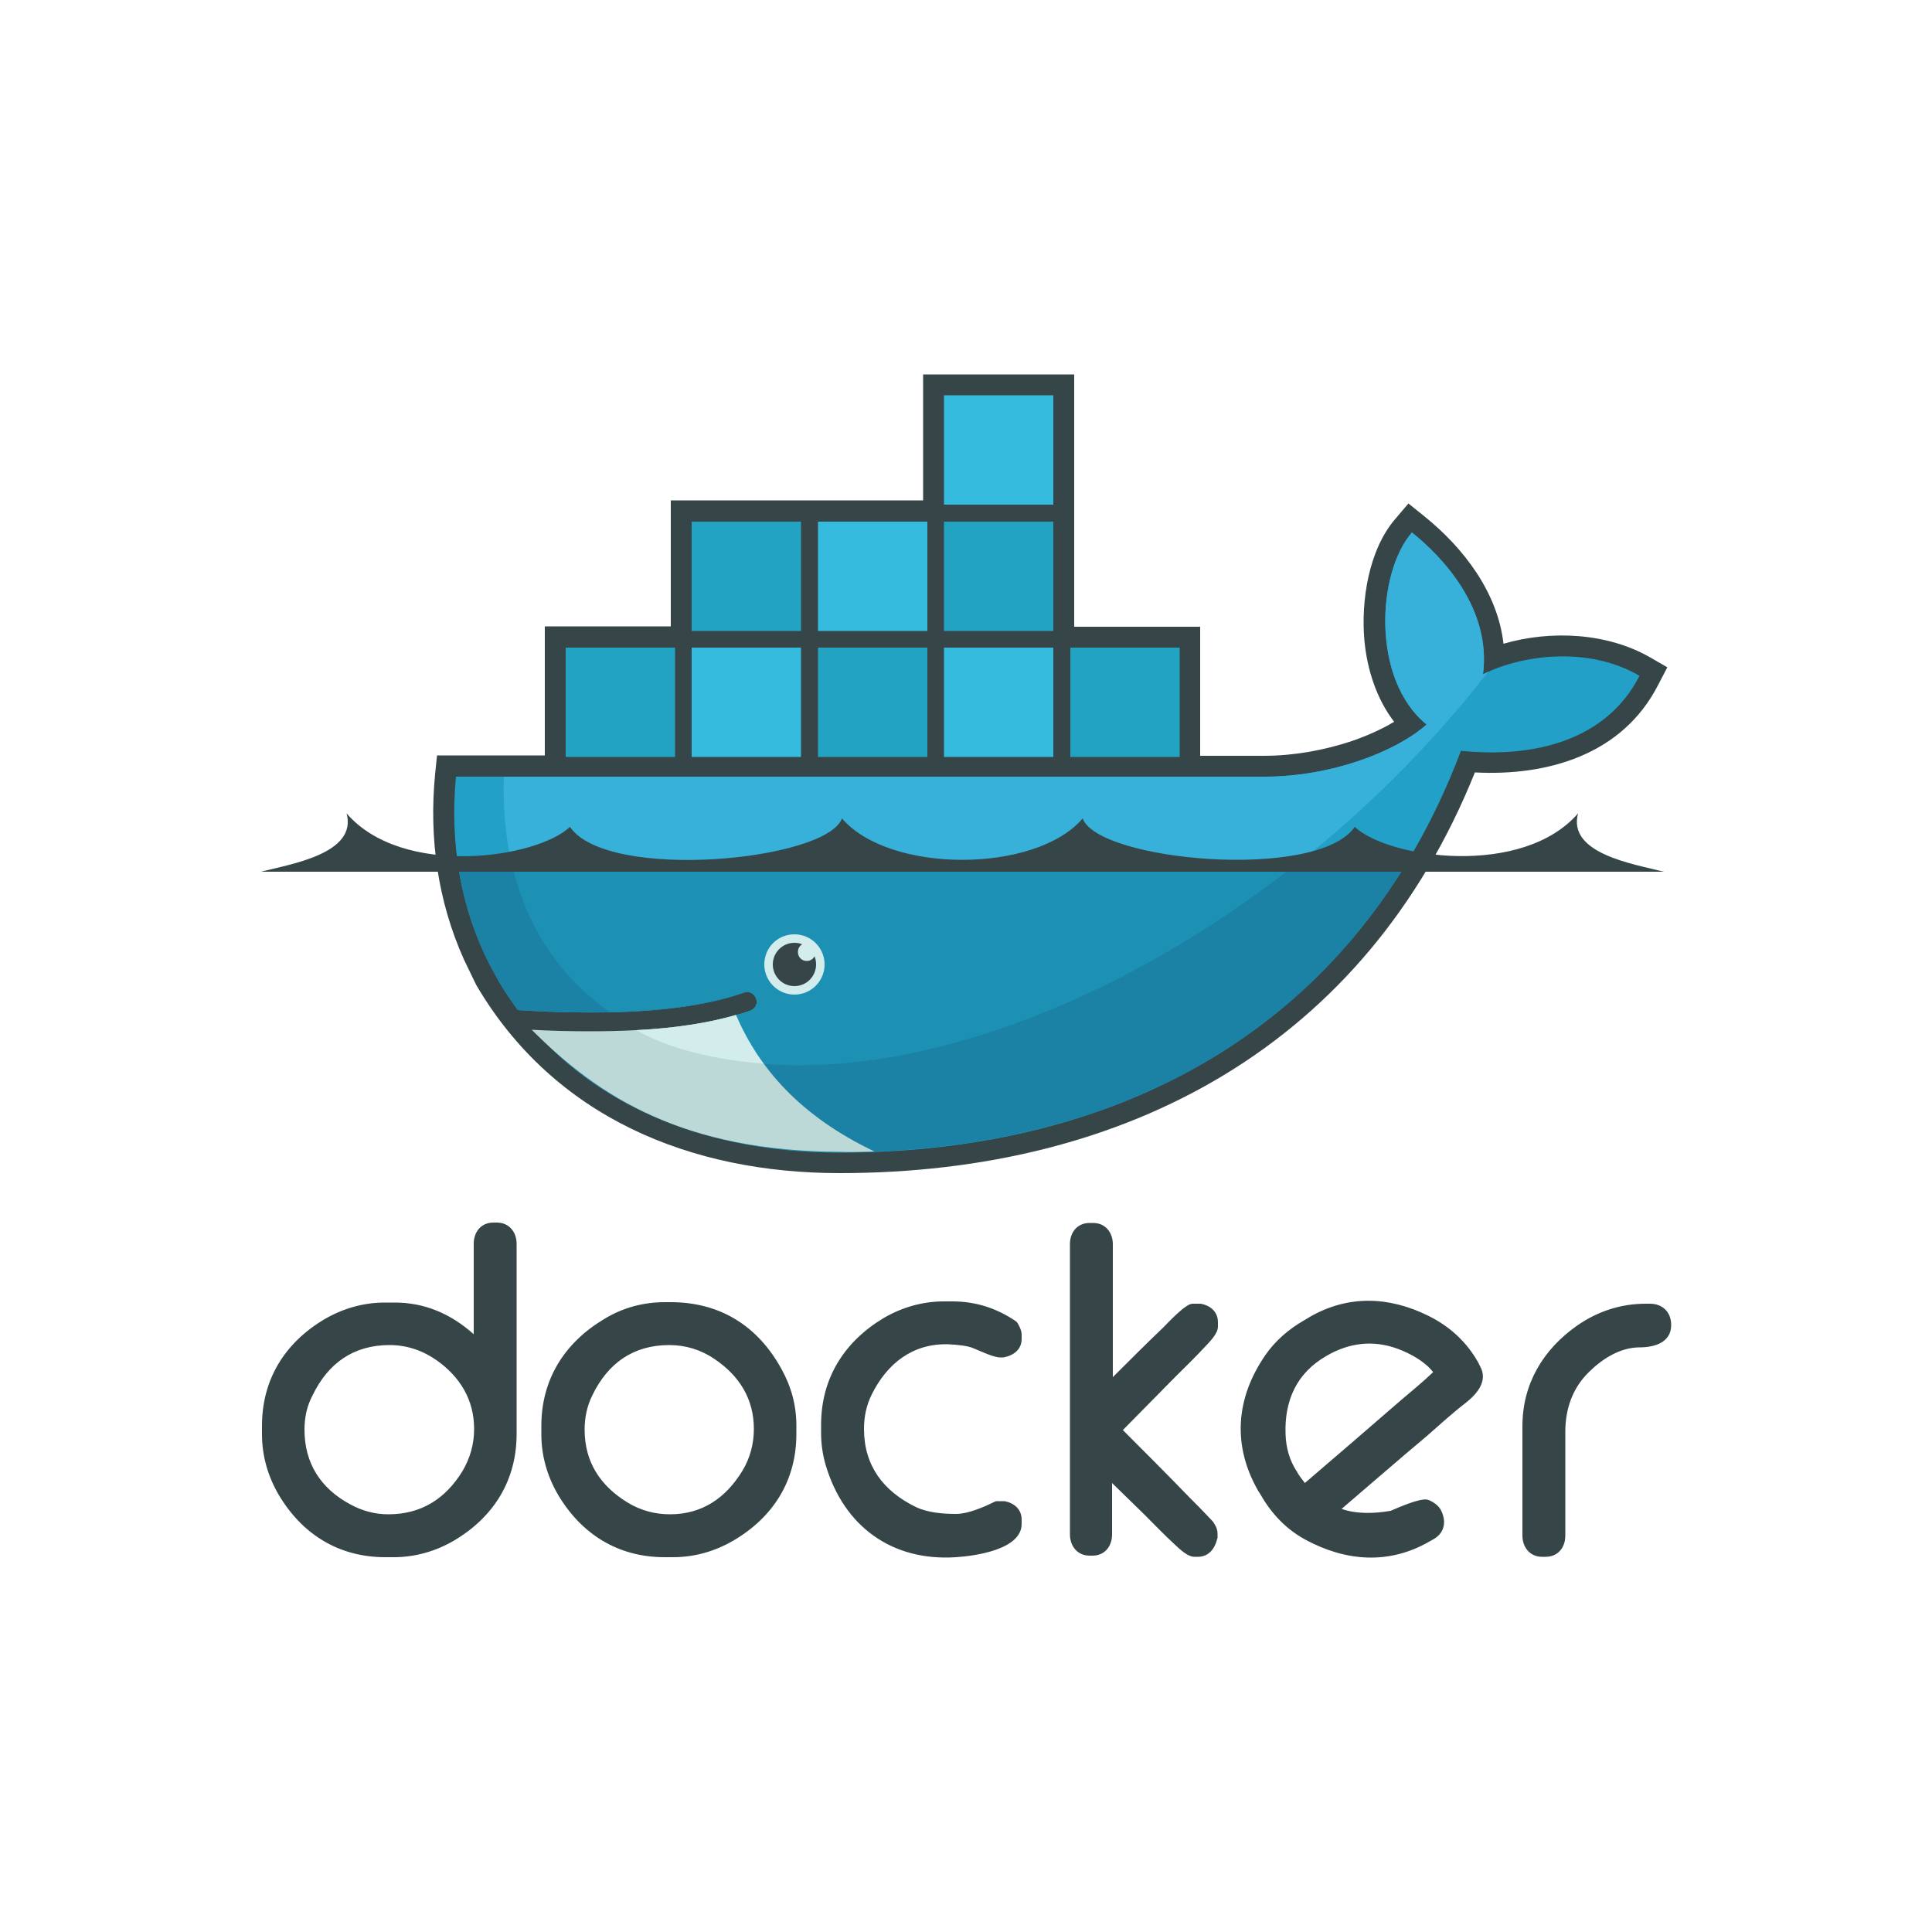
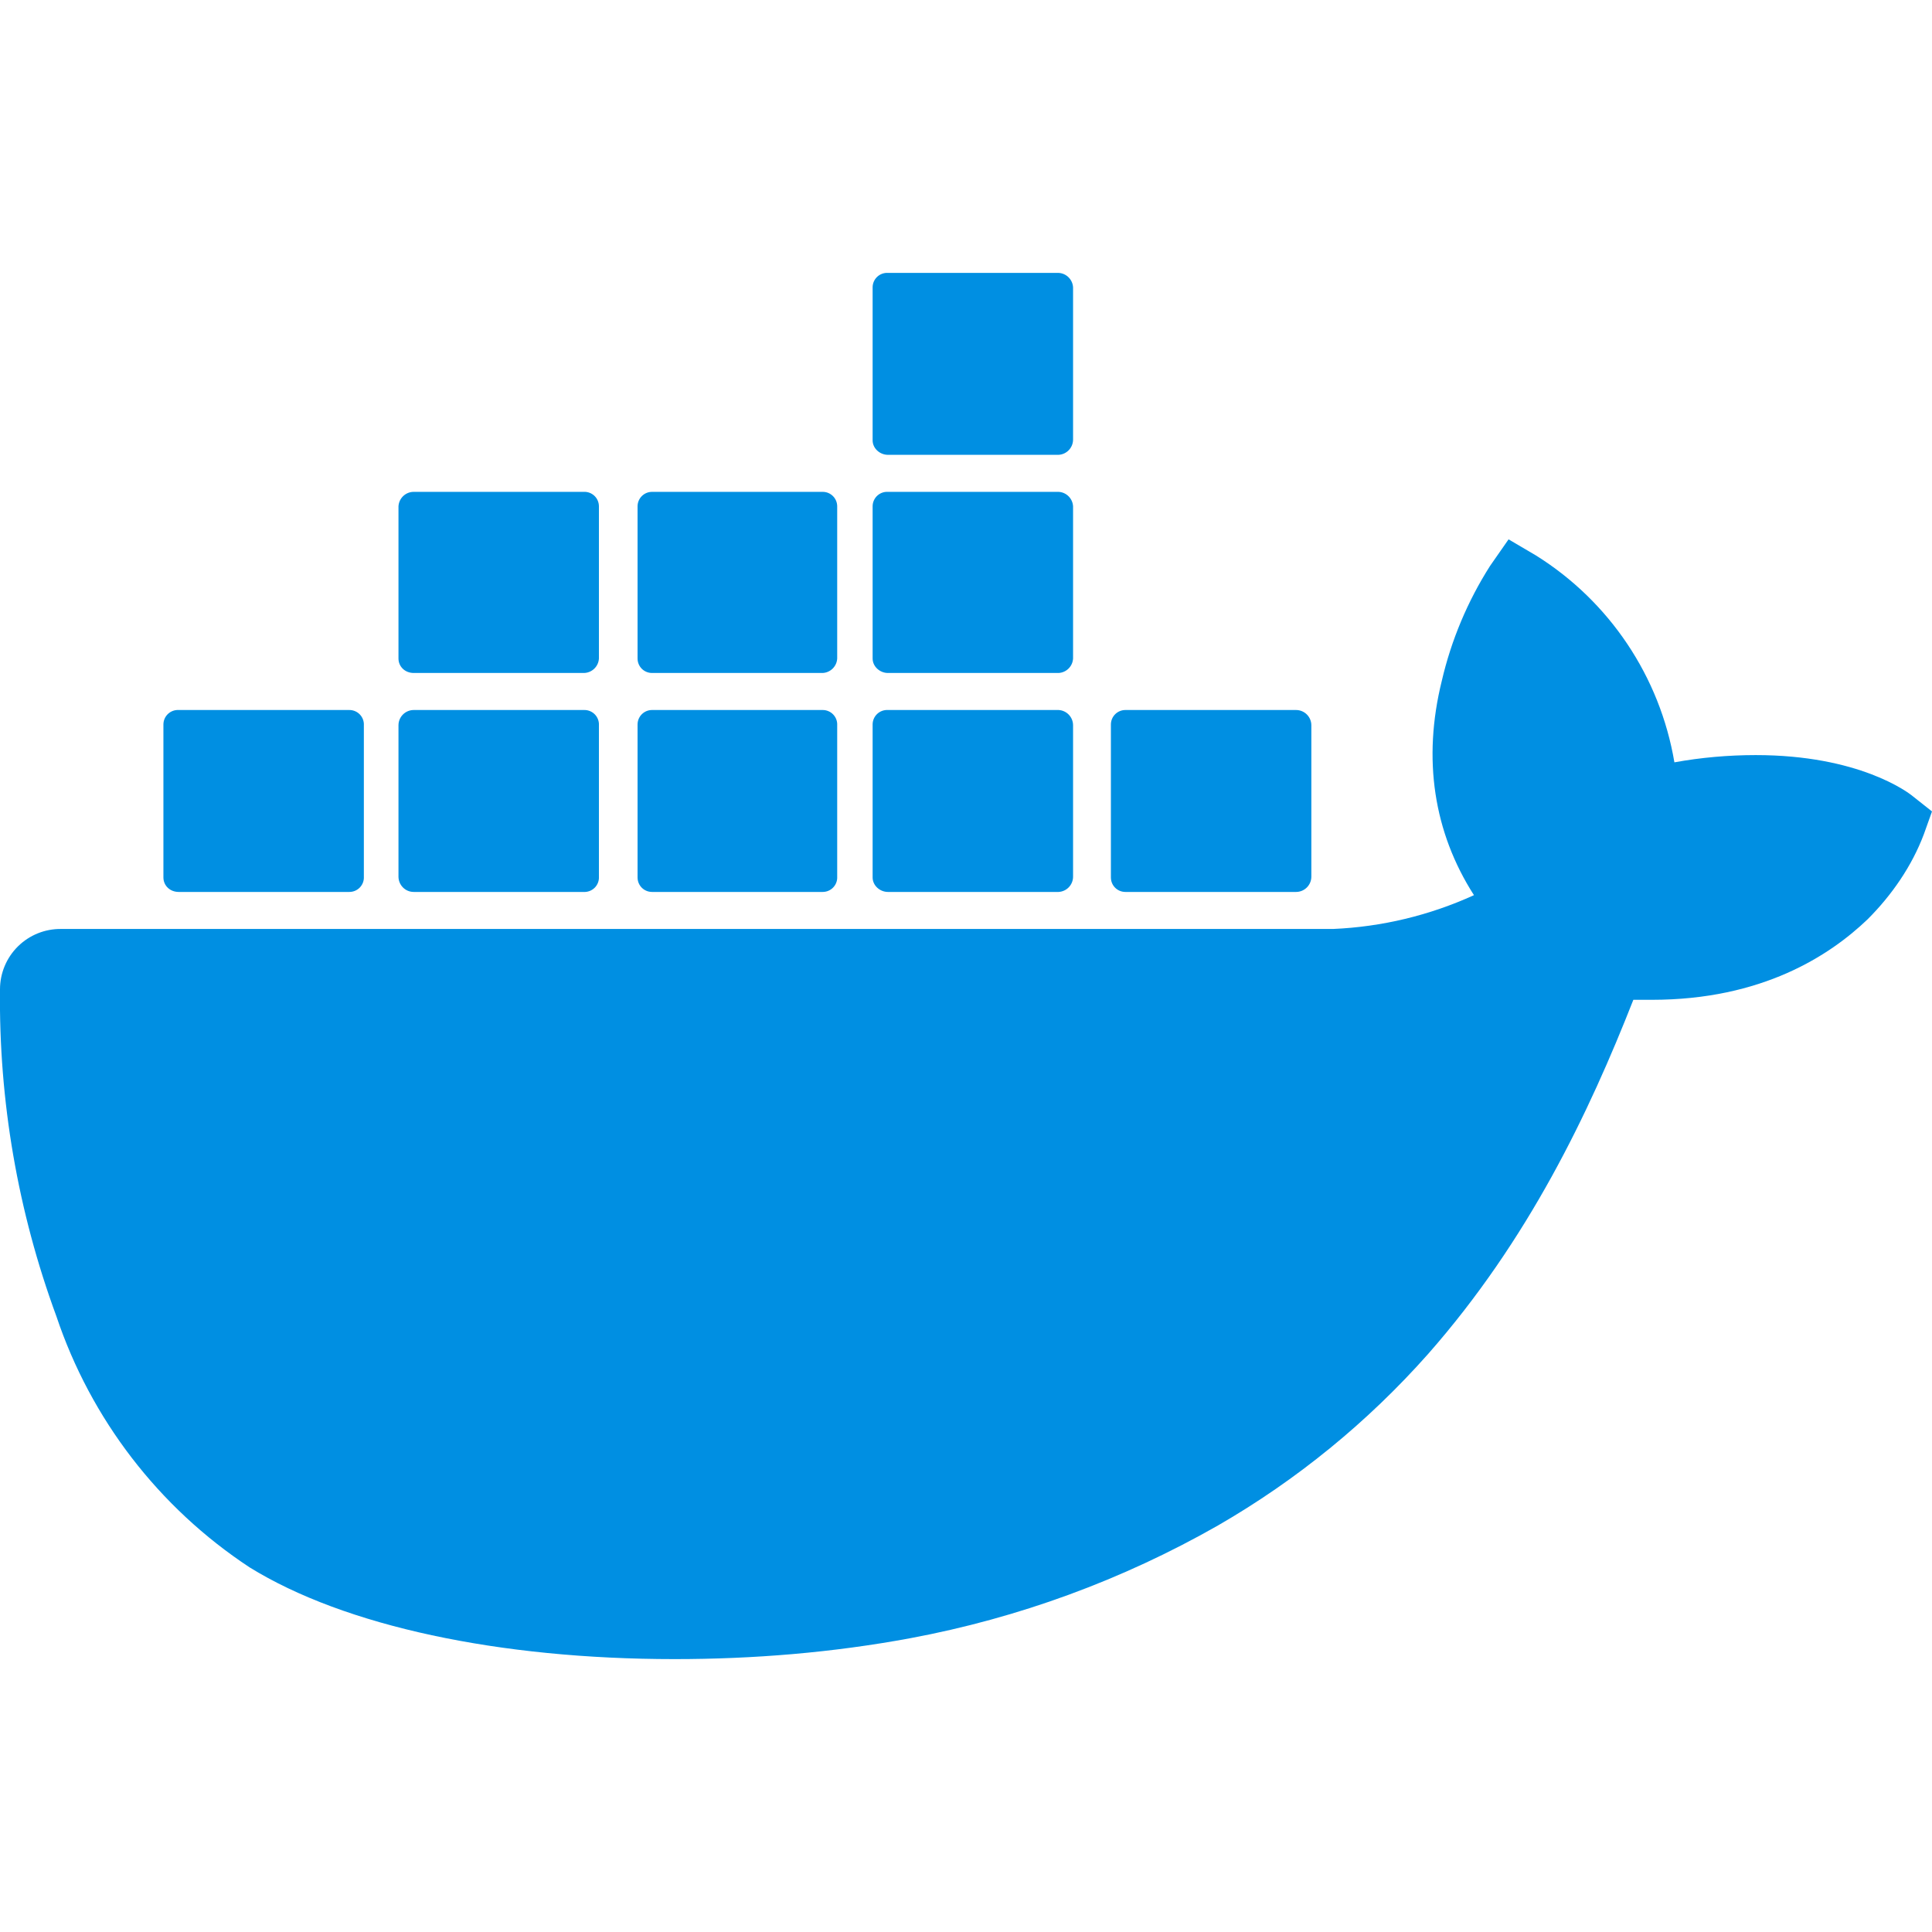
- <svg xmlns="http://www.w3.org/2000/svg" version="1.1" id="Layer_1" x="0px" y="0px" viewBox="0 0 500 500" style="enable-background:new 0 0 500 500;" xml:space="preserve">
-   <style type="text/css">
- 	.st0{fill:#364548;}
- 	.st1{fill:#22A0C8;}
- 	.st2{fill:#37B1D9;}
- 	.st3{fill:#1B81A5;}
- 	.st4{fill:#1D91B4;}
- 	.st5{fill:#23A3C2;}
- 	.st6{fill:#34BBDE;}
- 	.st7{fill:#D3ECEC;}
- 	.st8{fill:#BDD9D7;}
- </style>
-   <g id="XMLID_1_">
-     <path id="XMLID_12_" class="st0" d="M122.6,345.3v-23.4c0-3.1,1.9-5.5,5.1-5.5h0.9c3.2,0,5.1,2.5,5.1,5.5v49.2   c0,12-5.9,21.5-16.2,27.6c-4.8,2.8-10.1,4.3-15.6,4.3h-2.2c-12,0-21.5-5.9-27.6-16.2c-2.8-4.8-4.3-10.1-4.3-15.6v-2.2   c0-12,5.9-21.5,16.2-27.6c4.8-2.8,10.1-4.3,15.6-4.3h2.2C109.9,337,116.8,340.1,122.6,345.3z M78.8,370c0,8.7,4.2,15.2,11.8,19.3   c3.1,1.7,6.4,2.6,9.9,2.6c8.5,0,14.8-4,19.2-11.2c2-3.4,3-7,3-10.9c0-7.5-3.6-13.4-9.6-17.7c-3.7-2.6-7.8-4-12.3-4   c-9.3,0-15.9,4.7-19.9,13C79.4,363.9,78.8,366.9,78.8,370z M172.1,337h1.5c12.8,0,22.6,6.2,28.7,17.4c2.5,4.5,3.8,9.4,3.8,14.5v2.2   c0,12-5.9,21.5-16.3,27.6c-4.8,2.8-10.1,4.3-15.6,4.3h-2.2c-12,0-21.5-5.9-27.6-16.2c-2.8-4.8-4.3-10.1-4.3-15.6v-2.2   c0-12,6-21.5,16.2-27.6C161.2,338.4,166.5,337,172.1,337z M151.3,370c0,8.4,4.1,14.6,11.2,18.9c3.3,2,7,3,10.9,3   c8.3,0,14.4-4.2,18.7-11.2c2-3.3,3-7,3-10.9c0-7.8-3.8-13.8-10.2-18.1c-3.5-2.4-7.5-3.6-11.7-3.6c-9.3,0-15.9,4.7-19.9,13   C151.9,363.9,151.3,366.9,151.3,370z M252.1,349c-1.7-0.8-4.8-1-6.6-1.1c-9.2-0.3-15.9,4.9-19.9,13c-1.4,2.8-2,5.8-2,8.9   c0,9.5,5,16.1,13.4,20.2c3.1,1.5,7.1,1.8,10.5,1.8c3,0,7.2-1.8,9.8-3.1l0.5-0.2h2l0.2,0c2.5,0.5,4.4,2.1,4.4,4.8v1.1   c0,6.7-12.3,8.3-17,8.6c-16.6,1.1-29-8-33.7-23.8c-0.8-2.7-1.2-5.5-1.2-8.3v-2.2c0-12,6-21.5,16.2-27.6c4.8-2.8,10.1-4.3,15.6-4.3   h2.2c5.9,0,11.3,1.7,16.2,5l0.4,0.3l0.3,0.4c0.5,0.9,1,1.9,1,2.9v1.1c0,2.8-2.1,4.3-4.7,4.8l-0.2,0H259   C257.3,351.4,253.6,349.6,252.1,349z M288,356.4c4.3-4.3,8.6-8.6,13-12.8c1.2-1.2,5.8-6.2,7.6-6.2h2l0.2,0c2.5,0.5,4.4,2.1,4.4,4.8   v1.1c0,1.9-2.2,4-3.4,5.3c-2.5,2.7-5.2,5.3-7.8,7.9l-13.4,13.6c5.8,5.8,11.5,11.5,17.2,17.4c1.6,1.6,3.2,3.2,4.7,4.8   c0.5,0.6,1.4,1.3,1.8,2.1c0.5,0.8,0.8,1.6,0.8,2.5v1.1l-0.1,0.3c-0.6,2.5-2.2,4.6-5,4.6h-0.9c-1.8,0-3.9-2.1-5.2-3.3   c-2.6-2.4-5.1-5-7.6-7.5l-8.5-8.3v13.3c0,3.1-1.9,5.5-5.1,5.5H282c-3.2,0-5.1-2.5-5.1-5.5v-75.1c0-3.1,1.9-5.5,5.1-5.5h0.9   c3.2,0,5.1,2.5,5.1,5.5V356.4z M425.9,337.4h1.1c3.3,0,5.5,2.2,5.5,5.5c0,4.6-4.4,5.8-8.2,5.8c-5,0-9.7,3-13.1,6.4   c-4.3,4.2-6.1,9.6-6.1,15.5v26.8c0,3.1-1.9,5.5-5.1,5.5h-0.9c-3.2,0-5.1-2.5-5.1-5.5v-28.3c0-10.9,5.3-19.8,14.1-26   C413.4,339.4,419.4,337.4,425.9,337.4z M347.2,390.5c4,1.4,8.6,1.2,12.7,0.5c2.1-0.9,7.5-3.3,9.5-2.9l0.3,0.1l0.3,0.1   c1.2,0.6,2.4,1.4,3,2.7c1.4,2.9,0.8,5.8-2.1,7.4l-0.9,0.5c-10.5,6.1-21.7,5.2-32.1-0.4c-5-2.7-8.8-6.7-11.6-11.6l-0.7-1.1   c-6.7-11.7-5.8-23.9,1.8-35c2.6-3.8,6.1-6.8,10.1-9.1l1.5-0.9c9.9-5.7,20.5-5.3,30.6-0.3c5.5,2.7,9.9,6.7,12.9,12l0.5,1   c2.2,3.8-0.7,7.2-3.6,9.5c-3.4,2.6-6.9,5.8-10.2,8.7C361.9,377.8,354.6,384.2,347.2,390.5z M337.7,383.8c8.2-7,16.4-14.1,24.6-21.2   c2.8-2.4,5.9-4.9,8.6-7.5c-2.2-2.8-5.9-4.8-9.1-6c-6.4-2.4-12.7-1.6-18.5,1.8c-7.7,4.4-10.9,11.5-10.6,20.2c0.1,3.5,1,6.8,2.9,9.7   C336.2,381.9,337,382.9,337.7,383.8z" />
-     <path id="XMLID_13_" class="st0" d="M278,162.2h32.6v33.4h16.5c7.6,0,15.5-1.4,22.7-3.8c3.5-1.2,7.5-2.9,11-5   c-4.6-6-7-13.6-7.7-21.1c-0.9-10.2,1.1-23.4,8-31.4l3.4-4l4.1,3.3c10.3,8.3,19,19.8,20.5,33c12.4-3.6,26.9-2.8,37.9,3.5l4.5,2.6   l-2.4,4.6c-9.2,18-28.6,23.6-47.4,22.6c-28.3,70.4-89.8,103.7-164.4,103.7c-38.5,0-73.9-14.4-94-48.6l-0.3-0.6l-2.9-6   c-6.8-15.1-9.1-31.5-7.5-48l0.5-4.9h27.9v-33.4h32.6v-32.6h65.3V96.9H278V162.2" />
-     <path id="XMLID_14_" class="st1" d="M383.8,174.5c2.2-17-10.5-30.4-18.4-36.7c-9.1,10.5-10.5,38.1,3.8,49.7   c-8,7.1-24.8,13.5-41.9,13.5H118c-1.7,17.9,1.5,34.5,8.7,48.6l2.4,4.4c1.5,2.6,3.2,5,4.9,7.4h0c8.6,0.6,16.5,0.7,23.8,0.6h0   c14.3-0.3,25.9-2,34.7-5.1c1.3-0.5,2.7,0.2,3.2,1.6c0.5,1.3-0.2,2.7-1.6,3.2c-1.2,0.4-2.4,0.8-3.7,1.1l0,0c-6.9,2-14.4,3.3-24,3.9   c0.6,0-0.6,0.1-0.6,0.1c-0.3,0-0.7,0.1-1.1,0.1c-3.8,0.2-7.9,0.3-12,0.3c-4.6,0-9.1-0.1-14.1-0.3l-0.1,0.1   c17.4,19.6,44.7,31.3,78.8,31.3c72.3,0,133.6-32.1,160.8-104c19.3,2,37.8-2.9,46.2-19.4C411,167.1,393.7,169.5,383.8,174.5" />
-     <path id="XMLID_15_" class="st2" d="M383.8,174.5c2.2-17-10.5-30.4-18.4-36.7c-9.1,10.5-10.5,38.1,3.8,49.7   c-8,7.1-24.8,13.5-41.9,13.5H130.4c-0.9,27.5,9.3,48.3,27.4,60.9h0c14.3-0.3,25.9-2,34.7-5.1c1.3-0.5,2.7,0.2,3.2,1.6   c0.5,1.3-0.2,2.7-1.6,3.2c-1.2,0.4-2.4,0.8-3.7,1.1l0,0c-6.9,2-15,3.5-24.6,4.1l-0.2-0.2c24.6,12.6,60.3,12.6,101.2-3.1   c45.9-17.6,88.5-51.2,118.3-89.6C384.7,174.1,384.2,174.3,383.8,174.5" />
-     <path id="XMLID_16_" class="st3" d="M118.4,222.8c1.3,9.6,4.1,18.6,8.3,26.8l2.4,4.4c1.5,2.6,3.2,5,4.9,7.4   c8.6,0.6,16.5,0.7,23.8,0.6c14.3-0.3,25.9-2,34.7-5.1c1.3-0.5,2.7,0.2,3.2,1.6c0.5,1.3-0.2,2.7-1.6,3.2c-1.2,0.4-2.4,0.8-3.7,1.1   l0,0c-6.9,2-15,3.4-24.6,4c-0.3,0-0.9,0-1.2,0c-3.8,0.2-7.8,0.3-12,0.3c-4.6,0-9.2-0.1-14.2-0.3c17.4,19.6,44.9,31.4,79,31.4   c61.9,0,115.8-23.5,147-75.4H118.4" />
-     <path id="XMLID_17_" class="st4" d="M132.3,222.8c3.7,16.9,12.6,30.1,25.5,39.1c14.3-0.3,25.9-2,34.7-5.1c1.3-0.5,2.7,0.2,3.2,1.6   c0.5,1.3-0.2,2.7-1.6,3.2c-1.2,0.4-2.4,0.8-3.7,1.1l0,0c-6.9,2-15.2,3.4-24.8,4c24.6,12.6,60.2,12.4,101.1-3.3   c24.7-9.5,48.6-23.7,69.9-40.7H132.3" />
-     <path id="XMLID_25_" class="st5" d="M146.4,167.6h28.3v28.3h-28.3V167.6z M148.7,170h2.2v23.6h-2.2V170z M152.9,170h2.3v23.6h-2.3   V170z M157.2,170h2.3v23.6h-2.3V170z M161.5,170h2.3v23.6h-2.3V170z M165.8,170h2.3v23.6h-2.3V170z M170.1,170h2.2v23.6h-2.2V170z" />
-     <path id="XMLID_33_" class="st5" d="M179,135h28.3v28.3H179V135z M181.4,137.3h2.2v23.6h-2.2V137.3z M185.6,137.3h2.3v23.6h-2.3   V137.3z M189.9,137.3h2.3v23.6h-2.3V137.3z M194.2,137.3h2.3v23.6h-2.3V137.3z M198.4,137.3h2.3v23.6h-2.3V137.3z M202.7,137.3h2.2   v23.6h-2.2V137.3z" />
-     <path id="XMLID_41_" class="st6" d="M179,167.6h28.3v28.3H179V167.6z M181.4,170h2.2v23.6h-2.2V170z M185.6,170h2.3v23.6h-2.3V170z    M189.9,170h2.3v23.6h-2.3V170z M194.2,170h2.3v23.6h-2.3V170z M198.4,170h2.3v23.6h-2.3V170z M202.7,170h2.2v23.6h-2.2V170z" />
-     <path id="XMLID_49_" class="st5" d="M211.7,167.6H240v28.3h-28.3V167.6z M214,170h2.2v23.6H214V170z M218.2,170h2.3v23.6h-2.3V170z    M222.5,170h2.3v23.6h-2.3V170z M226.8,170h2.3v23.6h-2.3V170z M231.1,170h2.3v23.6h-2.3V170z M235.4,170h2.2v23.6h-2.2V170z" />
-     <path id="XMLID_57_" class="st6" d="M211.7,135H240v28.3h-28.3V135z M214,137.3h2.2v23.6H214V137.3z M218.2,137.3h2.3v23.6h-2.3   V137.3z M222.5,137.3h2.3v23.6h-2.3V137.3z M226.8,137.3h2.3v23.6h-2.3V137.3z M231.1,137.3h2.3v23.6h-2.3V137.3z M235.4,137.3h2.2   v23.6h-2.2V137.3z" />
-     <path id="XMLID_65_" class="st6" d="M244.3,167.6h28.3v28.3h-28.3V167.6z M246.7,170h2.2v23.6h-2.2V170z M250.9,170h2.3v23.6h-2.3   V170z M255.2,170h2.3v23.6h-2.3V170z M259.4,170h2.3v23.6h-2.3V170z M263.7,170h2.3v23.6h-2.3V170z M268,170h2.2v23.6H268V170z" />
-     <path id="XMLID_73_" class="st5" d="M244.3,135h28.3v28.3h-28.3V135z M246.7,137.3h2.2v23.6h-2.2V137.3z M250.9,137.3h2.3v23.6   h-2.3V137.3z M255.2,137.3h2.3v23.6h-2.3V137.3z M259.4,137.3h2.3v23.6h-2.3V137.3z M263.7,137.3h2.3v23.6h-2.3V137.3z M268,137.3   h2.2v23.6H268V137.3z" />
-     <path id="XMLID_81_" class="st6" d="M244.3,102.3h28.3v28.3h-28.3V102.3z M246.7,104.7h2.2v23.6h-2.2V104.7z M250.9,104.7h2.3v23.6   h-2.3V104.7z M255.2,104.7h2.3v23.6h-2.3V104.7z M259.4,104.7h2.3v23.6h-2.3V104.7z M263.7,104.7h2.3v23.6h-2.3V104.7z M268,104.7   h2.2v23.6H268V104.7z" />
-     <path id="XMLID_89_" class="st5" d="M277,167.6h28.3v28.3H277V167.6z M279.3,170h2.2v23.6h-2.2V170z M283.5,170h2.3v23.6h-2.3V170z    M287.8,170h2.3v23.6h-2.3V170z M292.1,170h2.3v23.6h-2.3V170z M296.4,170h2.3v23.6h-2.3V170z M300.7,170h2.2v23.6h-2.2V170z" />
-     <path id="XMLID_90_" class="st7" d="M205.6,241.8c4.3,0,7.8,3.5,7.8,7.8s-3.5,7.8-7.8,7.8c-4.3,0-7.8-3.5-7.8-7.8   S201.2,241.8,205.6,241.8" />
-     <path id="XMLID_91_" class="st0" d="M205.6,244c0.7,0,1.4,0.1,2,0.4c-0.7,0.4-1.1,1.1-1.1,2c0,1.3,1,2.3,2.3,2.3   c0.9,0,1.6-0.5,2-1.2c0.3,0.7,0.4,1.4,0.4,2.1c0,3.1-2.5,5.6-5.6,5.6c-3.1,0-5.6-2.5-5.6-5.6C200,246.5,202.5,244,205.6,244" />
-     <path id="XMLID_92_" class="st0" d="M67.5,225.6h363.1c-7.9-2-25-4.7-22.2-15.1c-14.4,16.6-49,11.7-57.8,3.5   c-9.7,14.1-66.5,8.8-70.4-2.2c-12.2,14.3-50.1,14.3-62.3,0c-4,11-60.7,16.4-70.4,2.2c-8.7,8.2-43.4,13.2-57.8-3.5   C92.5,220.9,75.4,223.6,67.5,225.6" />
-     <path id="XMLID_93_" class="st8" d="M226.3,298c-19.3-9.2-29.9-21.6-35.8-35.3c-7.2,2-15.8,3.4-25.8,3.9c-3.8,0.2-7.8,0.3-11.9,0.3   c-4.8,0-9.9-0.1-15.2-0.4c17.7,17.7,39.5,31.4,79.9,31.6C220.4,298.2,223.4,298.1,226.3,298" />
-     <path id="XMLID_94_" class="st7" d="M197.6,275.3c-2.7-3.6-5.3-8.2-7.2-12.6c-7.2,2.1-15.8,3.4-25.8,3.9   C171.5,270.4,181.4,273.9,197.6,275.3" />
-   </g>
+ <svg xmlns="http://www.w3.org/2000/svg" viewBox="0 0 24 24" fill="#008fe2">
+   <path d="M13.98 11.08h2.12a.19.19 0 0 0 .19-.19V9.01a.19.19 0 0 0-.19-.19h-2.12a.18.18 0 0 0-.18.18v1.9c0 .1.08.18.18.18m-2.95-5.43h2.12a.19.19 0 0 0 .18-.19V3.57a.19.19 0 0 0-.18-.18h-2.12a.18.18 0 0 0-.19.18v1.9c0 .1.09.18.19.18m0 2.71h2.12a.19.19 0 0 0 .18-.18V6.29a.19.19 0 0 0-.18-.18h-2.12a.18.18 0 0 0-.19.18v1.89c0 .1.09.18.19.18m-2.93 0h2.12a.19.19 0 0 0 .18-.18V6.29a.18.18 0 0 0-.18-.18H8.1a.18.18 0 0 0-.18.18v1.89c0 .1.08.18.18.18m-2.96 0h2.11a.19.19 0 0 0 .19-.18V6.29a.18.18 0 0 0-.19-.18H5.14a.19.19 0 0 0-.19.18v1.89c0 .1.08.18.19.18m5.89 2.72h2.12a.19.19 0 0 0 .18-.19V9.01a.19.19 0 0 0-.18-.19h-2.12a.18.18 0 0 0-.19.18v1.9c0 .1.09.18.19.18m-2.93 0h2.12a.18.18 0 0 0 .18-.19V9.01a.18.18 0 0 0-.18-.19H8.1a.18.18 0 0 0-.18.18v1.9c0 .1.08.18.18.18m-2.96 0h2.11a.18.18 0 0 0 .19-.19V9.01a.18.18 0 0 0-.18-.19H5.14a.19.19 0 0 0-.19.19v1.88c0 .1.08.19.19.19m-2.92 0h2.12a.18.18 0 0 0 .18-.19V9.01a.18.18 0 0 0-.18-.19H2.22a.18.18 0 0 0-.19.18v1.9c0 .1.08.18.19.18m21.54-1.19c-.06-.05-.67-.51-1.95-.51-.34 0-.68.03-1.01.09a3.77 3.77 0 0 0-1.72-2.57l-.34-.2-.23.33a4.6 4.6 0 0 0-.6 1.43c-.24.97-.1 1.88.4 2.66a4.7 4.7 0 0 1-1.75.42H.76a.75.75 0 0 0-.76.75 11.38 11.38 0 0 0 .7 4.06 6.03 6.03 0 0 0 2.4 3.12c1.18.73 3.1 1.14 5.28 1.14.98 0 1.96-.08 2.93-.26a12.25 12.25 0 0 0 3.82-1.4 10.5 10.5 0 0 0 2.61-2.13c1.25-1.42 2-3 2.55-4.4h.23c1.37 0 2.21-.55 2.68-1 .3-.3.55-.66.7-1.06l.1-.28Z" />
</svg>
